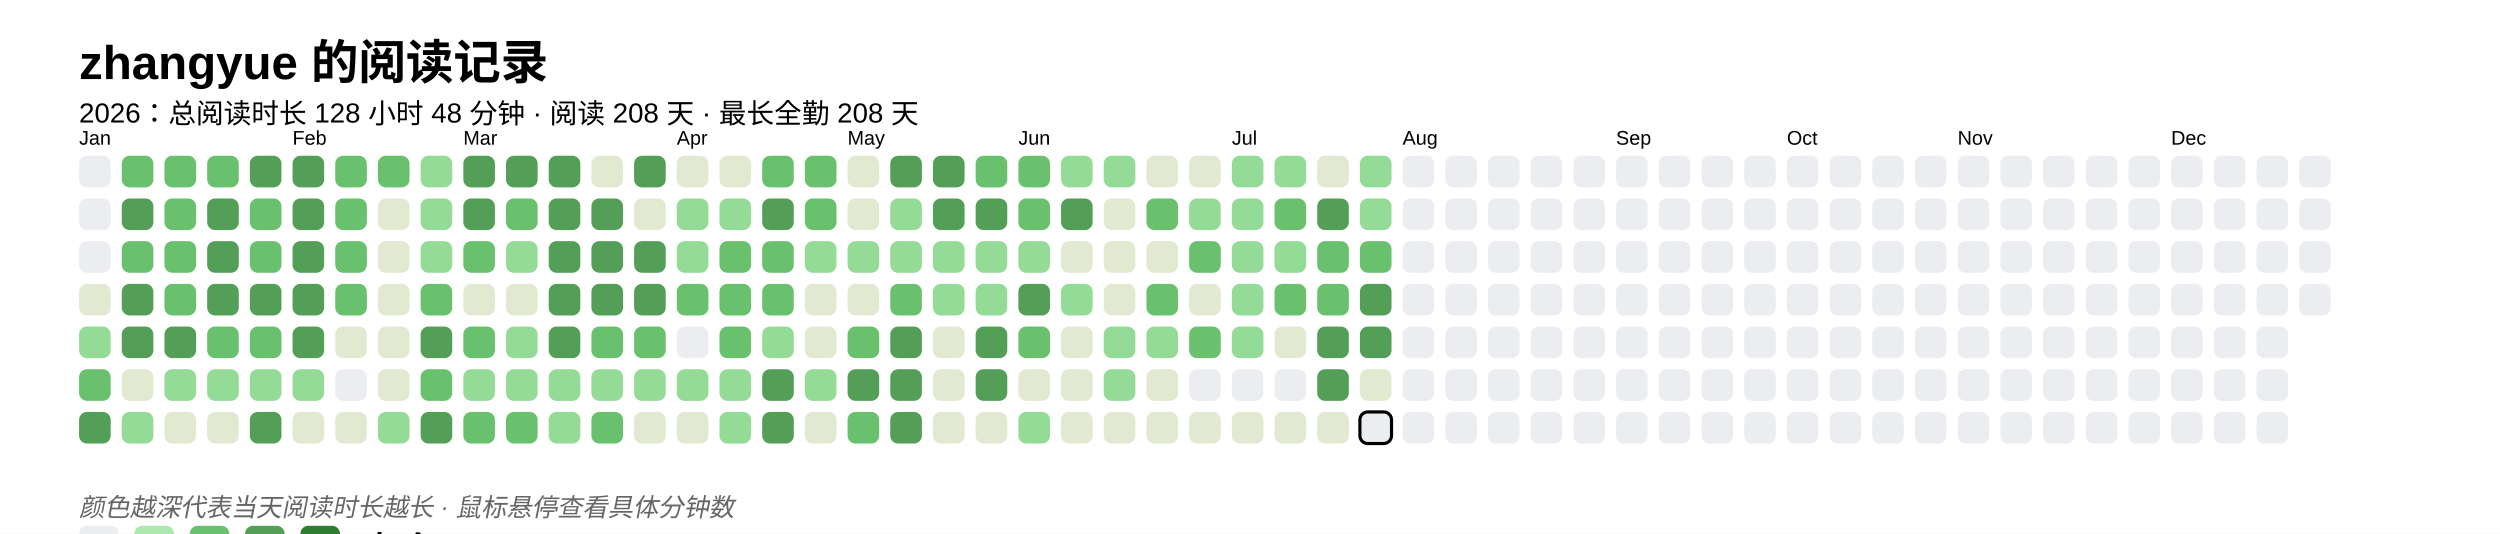
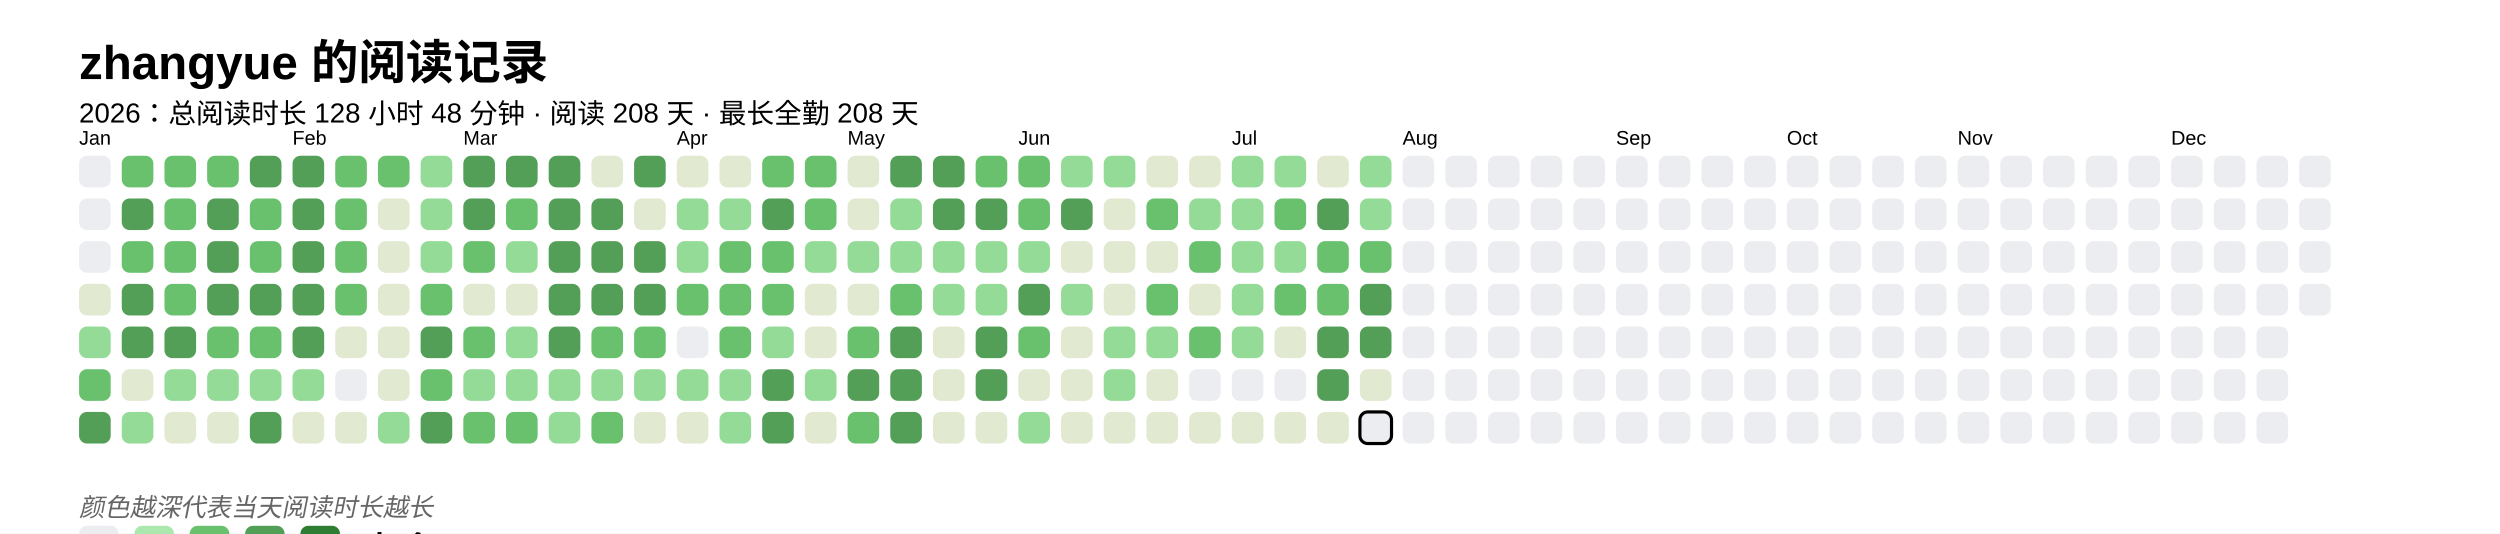
<svg xmlns="http://www.w3.org/2000/svg" baseProfile="full" height="67.5mm" version="1.1" viewBox="0,0,316.2,67.5" width="316.2mm">
  <defs />
  <rect fill="#FFFFFF" height="67.5" width="316.2" x="0" y="0" />
  <text fill="#000000" style="font-size:6px; font-family:Arial; font-weight:bold;" x="10" y="10">zhangyue 的阅读记录</text>
  <text fill="#000000" style="font-size:3.5px; font-family:Arial;" x="10" y="15.5">2026：总阅读时长 128 小时 48 分钟 · 阅读 208 天 · 最长全勤 208 天</text>
  <text fill="#000000" style="font-size:2.5px; font-family:Arial" x="10" y="18.3">Jan</text>
  <rect fill="#EBEDF0" height="4" rx="1" ry="1" width="4" x="10" y="19.7" />
  <rect fill="#EBEDF0" height="4" rx="1" ry="1" width="4" x="10" y="25.1" />
  <rect fill="#EBEDF0" height="4" rx="1" ry="1" width="4" x="10" y="30.5" />
  <rect fill="#e1e9d0" height="4" rx="1" ry="1" width="4" x="10" y="35.9" />
  <rect fill="#93db96" height="4" rx="1" ry="1" width="4" x="10" y="41.3" />
  <rect fill="#69C16E" height="4" rx="1" ry="1" width="4" x="10" y="46.7" />
  <rect fill="#549F57" height="4" rx="1" ry="1" width="4" x="10" y="52.1" />
  <rect fill="#69C16E" height="4" rx="1" ry="1" width="4" x="15.4" y="19.7" />
  <rect fill="#549F57" height="4" rx="1" ry="1" width="4" x="15.4" y="25.1" />
  <rect fill="#69C16E" height="4" rx="1" ry="1" width="4" x="15.4" y="30.5" />
  <rect fill="#549F57" height="4" rx="1" ry="1" width="4" x="15.4" y="35.9" />
  <rect fill="#549F57" height="4" rx="1" ry="1" width="4" x="15.4" y="41.3" />
  <rect fill="#e1e9d0" height="4" rx="1" ry="1" width="4" x="15.4" y="46.7" />
  <rect fill="#93db96" height="4" rx="1" ry="1" width="4" x="15.4" y="52.1" />
  <rect fill="#69C16E" height="4" rx="1" ry="1" width="4" x="20.8" y="19.7" />
  <rect fill="#69C16E" height="4" rx="1" ry="1" width="4" x="20.8" y="25.1" />
  <rect fill="#69C16E" height="4" rx="1" ry="1" width="4" x="20.8" y="30.5" />
  <rect fill="#69C16E" height="4" rx="1" ry="1" width="4" x="20.8" y="35.9" />
  <rect fill="#549F57" height="4" rx="1" ry="1" width="4" x="20.8" y="41.3" />
  <rect fill="#93db96" height="4" rx="1" ry="1" width="4" x="20.8" y="46.7" />
  <rect fill="#e1e9d0" height="4" rx="1" ry="1" width="4" x="20.8" y="52.1" />
  <rect fill="#69C16E" height="4" rx="1" ry="1" width="4" x="26.2" y="19.7" />
  <rect fill="#549F57" height="4" rx="1" ry="1" width="4" x="26.2" y="25.1" />
  <rect fill="#549F57" height="4" rx="1" ry="1" width="4" x="26.2" y="30.5" />
  <rect fill="#549F57" height="4" rx="1" ry="1" width="4" x="26.2" y="35.9" />
  <rect fill="#69C16E" height="4" rx="1" ry="1" width="4" x="26.2" y="41.3" />
  <rect fill="#93db96" height="4" rx="1" ry="1" width="4" x="26.2" y="46.7" />
  <rect fill="#e1e9d0" height="4" rx="1" ry="1" width="4" x="26.2" y="52.1" />
  <rect fill="#549F57" height="4" rx="1" ry="1" width="4" x="31.6" y="19.7" />
  <rect fill="#69C16E" height="4" rx="1" ry="1" width="4" x="31.6" y="25.1" />
  <rect fill="#69C16E" height="4" rx="1" ry="1" width="4" x="31.6" y="30.5" />
  <rect fill="#549F57" height="4" rx="1" ry="1" width="4" x="31.6" y="35.9" />
  <rect fill="#69C16E" height="4" rx="1" ry="1" width="4" x="31.6" y="41.3" />
  <rect fill="#93db96" height="4" rx="1" ry="1" width="4" x="31.6" y="46.7" />
  <rect fill="#549F57" height="4" rx="1" ry="1" width="4" x="31.6" y="52.1" />
  <text fill="#000000" style="font-size:2.5px; font-family:Arial" x="37.0" y="18.3">Feb</text>
  <rect fill="#549F57" height="4" rx="1" ry="1" width="4" x="37.0" y="19.7" />
  <rect fill="#549F57" height="4" rx="1" ry="1" width="4" x="37.0" y="25.1" />
  <rect fill="#549F57" height="4" rx="1" ry="1" width="4" x="37.0" y="30.5" />
  <rect fill="#549F57" height="4" rx="1" ry="1" width="4" x="37.0" y="35.9" />
  <rect fill="#549F57" height="4" rx="1" ry="1" width="4" x="37.0" y="41.3" />
  <rect fill="#93db96" height="4" rx="1" ry="1" width="4" x="37.0" y="46.7" />
  <rect fill="#e1e9d0" height="4" rx="1" ry="1" width="4" x="37.0" y="52.1" />
  <rect fill="#69C16E" height="4" rx="1" ry="1" width="4" x="42.4" y="19.7" />
  <rect fill="#69C16E" height="4" rx="1" ry="1" width="4" x="42.4" y="25.1" />
  <rect fill="#69C16E" height="4" rx="1" ry="1" width="4" x="42.4" y="30.5" />
  <rect fill="#69C16E" height="4" rx="1" ry="1" width="4" x="42.4" y="35.9" />
  <rect fill="#e1e9d0" height="4" rx="1" ry="1" width="4" x="42.4" y="41.3" />
  <rect fill="#EBEDF0" height="4" rx="1" ry="1" width="4" x="42.4" y="46.7" />
  <rect fill="#e1e9d0" height="4" rx="1" ry="1" width="4" x="42.4" y="52.1" />
  <rect fill="#69C16E" height="4" rx="1" ry="1" width="4" x="47.8" y="19.7" />
  <rect fill="#e1e9d0" height="4" rx="1" ry="1" width="4" x="47.8" y="25.1" />
  <rect fill="#e1e9d0" height="4" rx="1" ry="1" width="4" x="47.8" y="30.5" />
  <rect fill="#e1e9d0" height="4" rx="1" ry="1" width="4" x="47.8" y="35.9" />
  <rect fill="#e1e9d0" height="4" rx="1" ry="1" width="4" x="47.8" y="41.3" />
  <rect fill="#e1e9d0" height="4" rx="1" ry="1" width="4" x="47.8" y="46.7" />
  <rect fill="#93db96" height="4" rx="1" ry="1" width="4" x="47.8" y="52.1" />
  <rect fill="#93db96" height="4" rx="1" ry="1" width="4" x="53.2" y="19.7" />
  <rect fill="#93db96" height="4" rx="1" ry="1" width="4" x="53.2" y="25.1" />
  <rect fill="#93db96" height="4" rx="1" ry="1" width="4" x="53.2" y="30.5" />
  <rect fill="#69C16E" height="4" rx="1" ry="1" width="4" x="53.2" y="35.9" />
  <rect fill="#549F57" height="4" rx="1" ry="1" width="4" x="53.2" y="41.3" />
  <rect fill="#69C16E" height="4" rx="1" ry="1" width="4" x="53.2" y="46.7" />
  <rect fill="#549F57" height="4" rx="1" ry="1" width="4" x="53.2" y="52.1" />
  <text fill="#000000" style="font-size:2.5px; font-family:Arial" x="58.6" y="18.3">Mar</text>
  <rect fill="#549F57" height="4" rx="1" ry="1" width="4" x="58.6" y="19.7" />
  <rect fill="#549F57" height="4" rx="1" ry="1" width="4" x="58.6" y="25.1" />
  <rect fill="#69C16E" height="4" rx="1" ry="1" width="4" x="58.6" y="30.5" />
  <rect fill="#e1e9d0" height="4" rx="1" ry="1" width="4" x="58.6" y="35.9" />
  <rect fill="#69C16E" height="4" rx="1" ry="1" width="4" x="58.6" y="41.3" />
  <rect fill="#93db96" height="4" rx="1" ry="1" width="4" x="58.6" y="46.7" />
  <rect fill="#69C16E" height="4" rx="1" ry="1" width="4" x="58.6" y="52.1" />
  <rect fill="#549F57" height="4" rx="1" ry="1" width="4" x="64" y="19.7" />
  <rect fill="#69C16E" height="4" rx="1" ry="1" width="4" x="64" y="25.1" />
  <rect fill="#93db96" height="4" rx="1" ry="1" width="4" x="64" y="30.5" />
  <rect fill="#e1e9d0" height="4" rx="1" ry="1" width="4" x="64" y="35.9" />
  <rect fill="#93db96" height="4" rx="1" ry="1" width="4" x="64" y="41.3" />
  <rect fill="#93db96" height="4" rx="1" ry="1" width="4" x="64" y="46.7" />
  <rect fill="#69C16E" height="4" rx="1" ry="1" width="4" x="64" y="52.1" />
  <rect fill="#549F57" height="4" rx="1" ry="1" width="4" x="69.4" y="19.7" />
  <rect fill="#549F57" height="4" rx="1" ry="1" width="4" x="69.4" y="25.1" />
  <rect fill="#549F57" height="4" rx="1" ry="1" width="4" x="69.4" y="30.5" />
  <rect fill="#549F57" height="4" rx="1" ry="1" width="4" x="69.4" y="35.9" />
  <rect fill="#549F57" height="4" rx="1" ry="1" width="4" x="69.4" y="41.3" />
  <rect fill="#93db96" height="4" rx="1" ry="1" width="4" x="69.4" y="46.7" />
  <rect fill="#93db96" height="4" rx="1" ry="1" width="4" x="69.4" y="52.1" />
  <rect fill="#e1e9d0" height="4" rx="1" ry="1" width="4" x="74.8" y="19.7" />
  <rect fill="#549F57" height="4" rx="1" ry="1" width="4" x="74.8" y="25.1" />
  <rect fill="#549F57" height="4" rx="1" ry="1" width="4" x="74.8" y="30.5" />
  <rect fill="#549F57" height="4" rx="1" ry="1" width="4" x="74.8" y="35.9" />
  <rect fill="#69C16E" height="4" rx="1" ry="1" width="4" x="74.8" y="41.3" />
  <rect fill="#93db96" height="4" rx="1" ry="1" width="4" x="74.8" y="46.7" />
  <rect fill="#69C16E" height="4" rx="1" ry="1" width="4" x="74.8" y="52.1" />
  <rect fill="#549F57" height="4" rx="1" ry="1" width="4" x="80.2" y="19.7" />
  <rect fill="#e1e9d0" height="4" rx="1" ry="1" width="4" x="80.2" y="25.1" />
  <rect fill="#549F57" height="4" rx="1" ry="1" width="4" x="80.2" y="30.5" />
  <rect fill="#549F57" height="4" rx="1" ry="1" width="4" x="80.2" y="35.9" />
  <rect fill="#69C16E" height="4" rx="1" ry="1" width="4" x="80.2" y="41.3" />
  <rect fill="#93db96" height="4" rx="1" ry="1" width="4" x="80.2" y="46.7" />
  <rect fill="#e1e9d0" height="4" rx="1" ry="1" width="4" x="80.2" y="52.1" />
  <text fill="#000000" style="font-size:2.5px; font-family:Arial" x="85.6" y="18.3">Apr</text>
  <rect fill="#e1e9d0" height="4" rx="1" ry="1" width="4" x="85.6" y="19.7" />
  <rect fill="#93db96" height="4" rx="1" ry="1" width="4" x="85.6" y="25.1" />
  <rect fill="#93db96" height="4" rx="1" ry="1" width="4" x="85.6" y="30.5" />
  <rect fill="#69C16E" height="4" rx="1" ry="1" width="4" x="85.6" y="35.9" />
  <rect fill="#EBEDF0" height="4" rx="1" ry="1" width="4" x="85.6" y="41.3" />
  <rect fill="#93db96" height="4" rx="1" ry="1" width="4" x="85.6" y="46.7" />
  <rect fill="#e1e9d0" height="4" rx="1" ry="1" width="4" x="85.6" y="52.1" />
  <rect fill="#e1e9d0" height="4" rx="1" ry="1" width="4" x="91" y="19.7" />
  <rect fill="#93db96" height="4" rx="1" ry="1" width="4" x="91" y="25.1" />
  <rect fill="#69C16E" height="4" rx="1" ry="1" width="4" x="91" y="30.5" />
  <rect fill="#69C16E" height="4" rx="1" ry="1" width="4" x="91" y="35.9" />
  <rect fill="#69C16E" height="4" rx="1" ry="1" width="4" x="91" y="41.3" />
  <rect fill="#93db96" height="4" rx="1" ry="1" width="4" x="91" y="46.7" />
  <rect fill="#93db96" height="4" rx="1" ry="1" width="4" x="91" y="52.1" />
  <rect fill="#69C16E" height="4" rx="1" ry="1" width="4" x="96.4" y="19.7" />
  <rect fill="#549F57" height="4" rx="1" ry="1" width="4" x="96.4" y="25.1" />
  <rect fill="#69C16E" height="4" rx="1" ry="1" width="4" x="96.4" y="30.5" />
  <rect fill="#69C16E" height="4" rx="1" ry="1" width="4" x="96.4" y="35.9" />
  <rect fill="#93db96" height="4" rx="1" ry="1" width="4" x="96.4" y="41.3" />
  <rect fill="#549F57" height="4" rx="1" ry="1" width="4" x="96.4" y="46.7" />
  <rect fill="#549F57" height="4" rx="1" ry="1" width="4" x="96.4" y="52.1" />
  <rect fill="#69C16E" height="4" rx="1" ry="1" width="4" x="101.8" y="19.7" />
  <rect fill="#69C16E" height="4" rx="1" ry="1" width="4" x="101.8" y="25.1" />
  <rect fill="#93db96" height="4" rx="1" ry="1" width="4" x="101.8" y="30.5" />
  <rect fill="#e1e9d0" height="4" rx="1" ry="1" width="4" x="101.8" y="35.9" />
  <rect fill="#e1e9d0" height="4" rx="1" ry="1" width="4" x="101.8" y="41.3" />
  <rect fill="#93db96" height="4" rx="1" ry="1" width="4" x="101.8" y="46.7" />
  <rect fill="#e1e9d0" height="4" rx="1" ry="1" width="4" x="101.8" y="52.1" />
  <text fill="#000000" style="font-size:2.5px; font-family:Arial" x="107.2" y="18.3">May</text>
  <rect fill="#e1e9d0" height="4" rx="1" ry="1" width="4" x="107.2" y="19.7" />
  <rect fill="#e1e9d0" height="4" rx="1" ry="1" width="4" x="107.2" y="25.1" />
  <rect fill="#93db96" height="4" rx="1" ry="1" width="4" x="107.2" y="30.5" />
  <rect fill="#e1e9d0" height="4" rx="1" ry="1" width="4" x="107.2" y="35.9" />
  <rect fill="#69C16E" height="4" rx="1" ry="1" width="4" x="107.2" y="41.3" />
  <rect fill="#549F57" height="4" rx="1" ry="1" width="4" x="107.2" y="46.7" />
  <rect fill="#69C16E" height="4" rx="1" ry="1" width="4" x="107.2" y="52.1" />
  <rect fill="#549F57" height="4" rx="1" ry="1" width="4" x="112.6" y="19.7" />
  <rect fill="#93db96" height="4" rx="1" ry="1" width="4" x="112.6" y="25.1" />
  <rect fill="#93db96" height="4" rx="1" ry="1" width="4" x="112.6" y="30.5" />
  <rect fill="#69C16E" height="4" rx="1" ry="1" width="4" x="112.6" y="35.9" />
  <rect fill="#549F57" height="4" rx="1" ry="1" width="4" x="112.6" y="41.3" />
  <rect fill="#549F57" height="4" rx="1" ry="1" width="4" x="112.6" y="46.7" />
  <rect fill="#549F57" height="4" rx="1" ry="1" width="4" x="112.6" y="52.1" />
  <rect fill="#549F57" height="4" rx="1" ry="1" width="4" x="118" y="19.7" />
  <rect fill="#549F57" height="4" rx="1" ry="1" width="4" x="118" y="25.1" />
  <rect fill="#93db96" height="4" rx="1" ry="1" width="4" x="118" y="30.5" />
  <rect fill="#93db96" height="4" rx="1" ry="1" width="4" x="118" y="35.9" />
  <rect fill="#e1e9d0" height="4" rx="1" ry="1" width="4" x="118" y="41.3" />
  <rect fill="#e1e9d0" height="4" rx="1" ry="1" width="4" x="118" y="46.7" />
  <rect fill="#e1e9d0" height="4" rx="1" ry="1" width="4" x="118" y="52.1" />
  <rect fill="#69C16E" height="4" rx="1" ry="1" width="4" x="123.4" y="19.7" />
  <rect fill="#549F57" height="4" rx="1" ry="1" width="4" x="123.4" y="25.1" />
  <rect fill="#93db96" height="4" rx="1" ry="1" width="4" x="123.4" y="30.5" />
  <rect fill="#93db96" height="4" rx="1" ry="1" width="4" x="123.4" y="35.9" />
  <rect fill="#549F57" height="4" rx="1" ry="1" width="4" x="123.4" y="41.3" />
  <rect fill="#549F57" height="4" rx="1" ry="1" width="4" x="123.4" y="46.7" />
  <rect fill="#e1e9d0" height="4" rx="1" ry="1" width="4" x="123.4" y="52.1" />
  <text fill="#000000" style="font-size:2.5px; font-family:Arial" x="128.8" y="18.3">Jun</text>
  <rect fill="#69C16E" height="4" rx="1" ry="1" width="4" x="128.8" y="19.7" />
  <rect fill="#69C16E" height="4" rx="1" ry="1" width="4" x="128.8" y="25.1" />
  <rect fill="#93db96" height="4" rx="1" ry="1" width="4" x="128.8" y="30.5" />
  <rect fill="#549F57" height="4" rx="1" ry="1" width="4" x="128.8" y="35.9" />
  <rect fill="#69C16E" height="4" rx="1" ry="1" width="4" x="128.8" y="41.3" />
  <rect fill="#e1e9d0" height="4" rx="1" ry="1" width="4" x="128.8" y="46.7" />
  <rect fill="#93db96" height="4" rx="1" ry="1" width="4" x="128.8" y="52.1" />
  <rect fill="#93db96" height="4" rx="1" ry="1" width="4" x="134.2" y="19.7" />
  <rect fill="#549F57" height="4" rx="1" ry="1" width="4" x="134.2" y="25.1" />
  <rect fill="#e1e9d0" height="4" rx="1" ry="1" width="4" x="134.2" y="30.5" />
  <rect fill="#93db96" height="4" rx="1" ry="1" width="4" x="134.2" y="35.9" />
  <rect fill="#e1e9d0" height="4" rx="1" ry="1" width="4" x="134.2" y="41.3" />
  <rect fill="#e1e9d0" height="4" rx="1" ry="1" width="4" x="134.2" y="46.7" />
  <rect fill="#e1e9d0" height="4" rx="1" ry="1" width="4" x="134.2" y="52.1" />
  <rect fill="#93db96" height="4" rx="1" ry="1" width="4" x="139.6" y="19.7" />
  <rect fill="#e1e9d0" height="4" rx="1" ry="1" width="4" x="139.6" y="25.1" />
  <rect fill="#e1e9d0" height="4" rx="1" ry="1" width="4" x="139.6" y="30.5" />
  <rect fill="#e1e9d0" height="4" rx="1" ry="1" width="4" x="139.6" y="35.9" />
  <rect fill="#93db96" height="4" rx="1" ry="1" width="4" x="139.6" y="41.3" />
  <rect fill="#93db96" height="4" rx="1" ry="1" width="4" x="139.6" y="46.7" />
  <rect fill="#e1e9d0" height="4" rx="1" ry="1" width="4" x="139.6" y="52.1" />
  <rect fill="#e1e9d0" height="4" rx="1" ry="1" width="4" x="145" y="19.7" />
  <rect fill="#69C16E" height="4" rx="1" ry="1" width="4" x="145" y="25.1" />
  <rect fill="#e1e9d0" height="4" rx="1" ry="1" width="4" x="145" y="30.5" />
  <rect fill="#69C16E" height="4" rx="1" ry="1" width="4" x="145" y="35.9" />
  <rect fill="#93db96" height="4" rx="1" ry="1" width="4" x="145" y="41.3" />
  <rect fill="#e1e9d0" height="4" rx="1" ry="1" width="4" x="145" y="46.7" />
  <rect fill="#e1e9d0" height="4" rx="1" ry="1" width="4" x="145" y="52.1" />
  <rect fill="#e1e9d0" height="4" rx="1" ry="1" width="4" x="150.4" y="19.7" />
  <rect fill="#93db96" height="4" rx="1" ry="1" width="4" x="150.4" y="25.1" />
  <rect fill="#69C16E" height="4" rx="1" ry="1" width="4" x="150.4" y="30.5" />
  <rect fill="#e1e9d0" height="4" rx="1" ry="1" width="4" x="150.4" y="35.9" />
  <rect fill="#69C16E" height="4" rx="1" ry="1" width="4" x="150.4" y="41.3" />
  <rect fill="#EBEDF0" height="4" rx="1" ry="1" width="4" x="150.4" y="46.7" />
  <rect fill="#e1e9d0" height="4" rx="1" ry="1" width="4" x="150.4" y="52.1" />
  <text fill="#000000" style="font-size:2.5px; font-family:Arial" x="155.8" y="18.3">Jul</text>
  <rect fill="#93db96" height="4" rx="1" ry="1" width="4" x="155.8" y="19.7" />
  <rect fill="#93db96" height="4" rx="1" ry="1" width="4" x="155.8" y="25.1" />
  <rect fill="#93db96" height="4" rx="1" ry="1" width="4" x="155.8" y="30.5" />
  <rect fill="#93db96" height="4" rx="1" ry="1" width="4" x="155.8" y="35.9" />
  <rect fill="#93db96" height="4" rx="1" ry="1" width="4" x="155.8" y="41.3" />
  <rect fill="#EBEDF0" height="4" rx="1" ry="1" width="4" x="155.8" y="46.7" />
  <rect fill="#e1e9d0" height="4" rx="1" ry="1" width="4" x="155.8" y="52.1" />
  <rect fill="#93db96" height="4" rx="1" ry="1" width="4" x="161.2" y="19.7" />
  <rect fill="#69C16E" height="4" rx="1" ry="1" width="4" x="161.2" y="25.1" />
  <rect fill="#93db96" height="4" rx="1" ry="1" width="4" x="161.2" y="30.5" />
  <rect fill="#69C16E" height="4" rx="1" ry="1" width="4" x="161.2" y="35.9" />
  <rect fill="#e1e9d0" height="4" rx="1" ry="1" width="4" x="161.2" y="41.3" />
  <rect fill="#EBEDF0" height="4" rx="1" ry="1" width="4" x="161.2" y="46.7" />
  <rect fill="#e1e9d0" height="4" rx="1" ry="1" width="4" x="161.2" y="52.1" />
  <rect fill="#e1e9d0" height="4" rx="1" ry="1" width="4" x="166.6" y="19.7" />
  <rect fill="#549F57" height="4" rx="1" ry="1" width="4" x="166.6" y="25.1" />
  <rect fill="#69C16E" height="4" rx="1" ry="1" width="4" x="166.6" y="30.5" />
  <rect fill="#69C16E" height="4" rx="1" ry="1" width="4" x="166.6" y="35.9" />
  <rect fill="#549F57" height="4" rx="1" ry="1" width="4" x="166.6" y="41.3" />
  <rect fill="#549F57" height="4" rx="1" ry="1" width="4" x="166.6" y="46.7" />
  <rect fill="#e1e9d0" height="4" rx="1" ry="1" width="4" x="166.6" y="52.1" />
  <rect fill="#93db96" height="4" rx="1" ry="1" width="4" x="172" y="19.7" />
  <rect fill="#93db96" height="4" rx="1" ry="1" width="4" x="172" y="25.1" />
  <rect fill="#69C16E" height="4" rx="1" ry="1" width="4" x="172" y="30.5" />
  <rect fill="#549F57" height="4" rx="1" ry="1" width="4" x="172" y="35.9" />
  <rect fill="#549F57" height="4" rx="1" ry="1" width="4" x="172" y="41.3" />
  <rect fill="#e1e9d0" height="4" rx="1" ry="1" width="4" x="172" y="46.7" />
  <rect fill="#EBEDF0" height="4" rx="1" ry="1" width="4" x="172" y="52.1" stroke="#000000" stroke-width="0.4" />
  <text fill="#000000" style="font-size:2.5px; font-family:Arial" x="177.4" y="18.3">Aug</text>
  <rect fill="#EBEDF0" height="4" rx="1" ry="1" width="4" x="177.4" y="19.7" />
  <rect fill="#EBEDF0" height="4" rx="1" ry="1" width="4" x="177.4" y="25.1" />
  <rect fill="#EBEDF0" height="4" rx="1" ry="1" width="4" x="177.4" y="30.5" />
  <rect fill="#EBEDF0" height="4" rx="1" ry="1" width="4" x="177.4" y="35.9" />
  <rect fill="#EBEDF0" height="4" rx="1" ry="1" width="4" x="177.4" y="41.3" />
  <rect fill="#EBEDF0" height="4" rx="1" ry="1" width="4" x="177.4" y="46.7" />
  <rect fill="#EBEDF0" height="4" rx="1" ry="1" width="4" x="177.4" y="52.1" />
  <rect fill="#EBEDF0" height="4" rx="1" ry="1" width="4" x="182.8" y="19.7" />
  <rect fill="#EBEDF0" height="4" rx="1" ry="1" width="4" x="182.8" y="25.1" />
  <rect fill="#EBEDF0" height="4" rx="1" ry="1" width="4" x="182.8" y="30.5" />
  <rect fill="#EBEDF0" height="4" rx="1" ry="1" width="4" x="182.8" y="35.9" />
  <rect fill="#EBEDF0" height="4" rx="1" ry="1" width="4" x="182.8" y="41.3" />
  <rect fill="#EBEDF0" height="4" rx="1" ry="1" width="4" x="182.8" y="46.7" />
  <rect fill="#EBEDF0" height="4" rx="1" ry="1" width="4" x="182.8" y="52.1" />
  <rect fill="#EBEDF0" height="4" rx="1" ry="1" width="4" x="188.2" y="19.7" />
  <rect fill="#EBEDF0" height="4" rx="1" ry="1" width="4" x="188.2" y="25.1" />
  <rect fill="#EBEDF0" height="4" rx="1" ry="1" width="4" x="188.2" y="30.5" />
  <rect fill="#EBEDF0" height="4" rx="1" ry="1" width="4" x="188.2" y="35.9" />
  <rect fill="#EBEDF0" height="4" rx="1" ry="1" width="4" x="188.2" y="41.3" />
  <rect fill="#EBEDF0" height="4" rx="1" ry="1" width="4" x="188.2" y="46.7" />
  <rect fill="#EBEDF0" height="4" rx="1" ry="1" width="4" x="188.2" y="52.1" />
  <rect fill="#EBEDF0" height="4" rx="1" ry="1" width="4" x="193.6" y="19.7" />
  <rect fill="#EBEDF0" height="4" rx="1" ry="1" width="4" x="193.6" y="25.1" />
  <rect fill="#EBEDF0" height="4" rx="1" ry="1" width="4" x="193.6" y="30.5" />
  <rect fill="#EBEDF0" height="4" rx="1" ry="1" width="4" x="193.6" y="35.9" />
  <rect fill="#EBEDF0" height="4" rx="1" ry="1" width="4" x="193.6" y="41.3" />
  <rect fill="#EBEDF0" height="4" rx="1" ry="1" width="4" x="193.6" y="46.7" />
  <rect fill="#EBEDF0" height="4" rx="1" ry="1" width="4" x="193.6" y="52.1" />
  <rect fill="#EBEDF0" height="4" rx="1" ry="1" width="4" x="199" y="19.7" />
  <rect fill="#EBEDF0" height="4" rx="1" ry="1" width="4" x="199" y="25.1" />
  <rect fill="#EBEDF0" height="4" rx="1" ry="1" width="4" x="199" y="30.5" />
  <rect fill="#EBEDF0" height="4" rx="1" ry="1" width="4" x="199" y="35.9" />
  <rect fill="#EBEDF0" height="4" rx="1" ry="1" width="4" x="199" y="41.3" />
  <rect fill="#EBEDF0" height="4" rx="1" ry="1" width="4" x="199" y="46.7" />
  <rect fill="#EBEDF0" height="4" rx="1" ry="1" width="4" x="199" y="52.1" />
  <text fill="#000000" style="font-size:2.5px; font-family:Arial" x="204.4" y="18.3">Sep</text>
  <rect fill="#EBEDF0" height="4" rx="1" ry="1" width="4" x="204.4" y="19.7" />
  <rect fill="#EBEDF0" height="4" rx="1" ry="1" width="4" x="204.4" y="25.1" />
  <rect fill="#EBEDF0" height="4" rx="1" ry="1" width="4" x="204.4" y="30.5" />
  <rect fill="#EBEDF0" height="4" rx="1" ry="1" width="4" x="204.4" y="35.9" />
  <rect fill="#EBEDF0" height="4" rx="1" ry="1" width="4" x="204.4" y="41.3" />
  <rect fill="#EBEDF0" height="4" rx="1" ry="1" width="4" x="204.4" y="46.7" />
  <rect fill="#EBEDF0" height="4" rx="1" ry="1" width="4" x="204.4" y="52.1" />
  <rect fill="#EBEDF0" height="4" rx="1" ry="1" width="4" x="209.8" y="19.7" />
  <rect fill="#EBEDF0" height="4" rx="1" ry="1" width="4" x="209.8" y="25.1" />
  <rect fill="#EBEDF0" height="4" rx="1" ry="1" width="4" x="209.8" y="30.5" />
  <rect fill="#EBEDF0" height="4" rx="1" ry="1" width="4" x="209.8" y="35.9" />
  <rect fill="#EBEDF0" height="4" rx="1" ry="1" width="4" x="209.8" y="41.3" />
  <rect fill="#EBEDF0" height="4" rx="1" ry="1" width="4" x="209.8" y="46.7" />
  <rect fill="#EBEDF0" height="4" rx="1" ry="1" width="4" x="209.8" y="52.1" />
  <rect fill="#EBEDF0" height="4" rx="1" ry="1" width="4" x="215.2" y="19.7" />
  <rect fill="#EBEDF0" height="4" rx="1" ry="1" width="4" x="215.2" y="25.1" />
  <rect fill="#EBEDF0" height="4" rx="1" ry="1" width="4" x="215.2" y="30.5" />
  <rect fill="#EBEDF0" height="4" rx="1" ry="1" width="4" x="215.2" y="35.9" />
  <rect fill="#EBEDF0" height="4" rx="1" ry="1" width="4" x="215.2" y="41.3" />
  <rect fill="#EBEDF0" height="4" rx="1" ry="1" width="4" x="215.2" y="46.7" />
  <rect fill="#EBEDF0" height="4" rx="1" ry="1" width="4" x="215.2" y="52.1" />
  <rect fill="#EBEDF0" height="4" rx="1" ry="1" width="4" x="220.6" y="19.7" />
  <rect fill="#EBEDF0" height="4" rx="1" ry="1" width="4" x="220.6" y="25.1" />
  <rect fill="#EBEDF0" height="4" rx="1" ry="1" width="4" x="220.6" y="30.5" />
  <rect fill="#EBEDF0" height="4" rx="1" ry="1" width="4" x="220.6" y="35.9" />
  <rect fill="#EBEDF0" height="4" rx="1" ry="1" width="4" x="220.6" y="41.3" />
  <rect fill="#EBEDF0" height="4" rx="1" ry="1" width="4" x="220.6" y="46.7" />
  <rect fill="#EBEDF0" height="4" rx="1" ry="1" width="4" x="220.6" y="52.1" />
  <text fill="#000000" style="font-size:2.5px; font-family:Arial" x="226" y="18.3">Oct</text>
  <rect fill="#EBEDF0" height="4" rx="1" ry="1" width="4" x="226" y="19.7" />
  <rect fill="#EBEDF0" height="4" rx="1" ry="1" width="4" x="226" y="25.1" />
  <rect fill="#EBEDF0" height="4" rx="1" ry="1" width="4" x="226" y="30.5" />
  <rect fill="#EBEDF0" height="4" rx="1" ry="1" width="4" x="226" y="35.9" />
  <rect fill="#EBEDF0" height="4" rx="1" ry="1" width="4" x="226" y="41.3" />
  <rect fill="#EBEDF0" height="4" rx="1" ry="1" width="4" x="226" y="46.7" />
  <rect fill="#EBEDF0" height="4" rx="1" ry="1" width="4" x="226" y="52.1" />
  <rect fill="#EBEDF0" height="4" rx="1" ry="1" width="4" x="231.4" y="19.7" />
  <rect fill="#EBEDF0" height="4" rx="1" ry="1" width="4" x="231.4" y="25.1" />
  <rect fill="#EBEDF0" height="4" rx="1" ry="1" width="4" x="231.4" y="30.5" />
  <rect fill="#EBEDF0" height="4" rx="1" ry="1" width="4" x="231.4" y="35.9" />
  <rect fill="#EBEDF0" height="4" rx="1" ry="1" width="4" x="231.4" y="41.3" />
  <rect fill="#EBEDF0" height="4" rx="1" ry="1" width="4" x="231.4" y="46.7" />
  <rect fill="#EBEDF0" height="4" rx="1" ry="1" width="4" x="231.4" y="52.1" />
  <rect fill="#EBEDF0" height="4" rx="1" ry="1" width="4" x="236.8" y="19.7" />
  <rect fill="#EBEDF0" height="4" rx="1" ry="1" width="4" x="236.8" y="25.1" />
  <rect fill="#EBEDF0" height="4" rx="1" ry="1" width="4" x="236.8" y="30.5" />
  <rect fill="#EBEDF0" height="4" rx="1" ry="1" width="4" x="236.8" y="35.9" />
  <rect fill="#EBEDF0" height="4" rx="1" ry="1" width="4" x="236.8" y="41.3" />
  <rect fill="#EBEDF0" height="4" rx="1" ry="1" width="4" x="236.8" y="46.7" />
  <rect fill="#EBEDF0" height="4" rx="1" ry="1" width="4" x="236.8" y="52.1" />
  <rect fill="#EBEDF0" height="4" rx="1" ry="1" width="4" x="242.2" y="19.7" />
  <rect fill="#EBEDF0" height="4" rx="1" ry="1" width="4" x="242.2" y="25.1" />
  <rect fill="#EBEDF0" height="4" rx="1" ry="1" width="4" x="242.2" y="30.5" />
  <rect fill="#EBEDF0" height="4" rx="1" ry="1" width="4" x="242.2" y="35.9" />
  <rect fill="#EBEDF0" height="4" rx="1" ry="1" width="4" x="242.2" y="41.3" />
  <rect fill="#EBEDF0" height="4" rx="1" ry="1" width="4" x="242.2" y="46.7" />
  <rect fill="#EBEDF0" height="4" rx="1" ry="1" width="4" x="242.2" y="52.1" />
  <text fill="#000000" style="font-size:2.5px; font-family:Arial" x="247.6" y="18.3">Nov</text>
  <rect fill="#EBEDF0" height="4" rx="1" ry="1" width="4" x="247.6" y="19.7" />
  <rect fill="#EBEDF0" height="4" rx="1" ry="1" width="4" x="247.6" y="25.1" />
  <rect fill="#EBEDF0" height="4" rx="1" ry="1" width="4" x="247.6" y="30.5" />
  <rect fill="#EBEDF0" height="4" rx="1" ry="1" width="4" x="247.6" y="35.9" />
  <rect fill="#EBEDF0" height="4" rx="1" ry="1" width="4" x="247.6" y="41.3" />
  <rect fill="#EBEDF0" height="4" rx="1" ry="1" width="4" x="247.6" y="46.7" />
  <rect fill="#EBEDF0" height="4" rx="1" ry="1" width="4" x="247.6" y="52.1" />
  <rect fill="#EBEDF0" height="4" rx="1" ry="1" width="4" x="253" y="19.7" />
  <rect fill="#EBEDF0" height="4" rx="1" ry="1" width="4" x="253" y="25.1" />
  <rect fill="#EBEDF0" height="4" rx="1" ry="1" width="4" x="253" y="30.5" />
  <rect fill="#EBEDF0" height="4" rx="1" ry="1" width="4" x="253" y="35.9" />
  <rect fill="#EBEDF0" height="4" rx="1" ry="1" width="4" x="253" y="41.3" />
  <rect fill="#EBEDF0" height="4" rx="1" ry="1" width="4" x="253" y="46.7" />
  <rect fill="#EBEDF0" height="4" rx="1" ry="1" width="4" x="253" y="52.1" />
  <rect fill="#EBEDF0" height="4" rx="1" ry="1" width="4" x="258.4" y="19.7" />
  <rect fill="#EBEDF0" height="4" rx="1" ry="1" width="4" x="258.4" y="25.1" />
  <rect fill="#EBEDF0" height="4" rx="1" ry="1" width="4" x="258.4" y="30.5" />
  <rect fill="#EBEDF0" height="4" rx="1" ry="1" width="4" x="258.4" y="35.9" />
  <rect fill="#EBEDF0" height="4" rx="1" ry="1" width="4" x="258.4" y="41.3" />
  <rect fill="#EBEDF0" height="4" rx="1" ry="1" width="4" x="258.4" y="46.7" />
  <rect fill="#EBEDF0" height="4" rx="1" ry="1" width="4" x="258.4" y="52.1" />
  <rect fill="#EBEDF0" height="4" rx="1" ry="1" width="4" x="263.8" y="19.7" />
  <rect fill="#EBEDF0" height="4" rx="1" ry="1" width="4" x="263.8" y="25.1" />
  <rect fill="#EBEDF0" height="4" rx="1" ry="1" width="4" x="263.8" y="30.5" />
  <rect fill="#EBEDF0" height="4" rx="1" ry="1" width="4" x="263.8" y="35.9" />
  <rect fill="#EBEDF0" height="4" rx="1" ry="1" width="4" x="263.8" y="41.3" />
  <rect fill="#EBEDF0" height="4" rx="1" ry="1" width="4" x="263.8" y="46.7" />
  <rect fill="#EBEDF0" height="4" rx="1" ry="1" width="4" x="263.8" y="52.1" />
  <rect fill="#EBEDF0" height="4" rx="1" ry="1" width="4" x="269.2" y="19.7" />
  <rect fill="#EBEDF0" height="4" rx="1" ry="1" width="4" x="269.2" y="25.1" />
  <rect fill="#EBEDF0" height="4" rx="1" ry="1" width="4" x="269.2" y="30.5" />
  <rect fill="#EBEDF0" height="4" rx="1" ry="1" width="4" x="269.2" y="35.9" />
  <rect fill="#EBEDF0" height="4" rx="1" ry="1" width="4" x="269.2" y="41.3" />
  <rect fill="#EBEDF0" height="4" rx="1" ry="1" width="4" x="269.2" y="46.7" />
  <rect fill="#EBEDF0" height="4" rx="1" ry="1" width="4" x="269.2" y="52.1" />
  <text fill="#000000" style="font-size:2.5px; font-family:Arial" x="274.6" y="18.3">Dec</text>
  <rect fill="#EBEDF0" height="4" rx="1" ry="1" width="4" x="274.6" y="19.7" />
  <rect fill="#EBEDF0" height="4" rx="1" ry="1" width="4" x="274.6" y="25.1" />
  <rect fill="#EBEDF0" height="4" rx="1" ry="1" width="4" x="274.6" y="30.5" />
  <rect fill="#EBEDF0" height="4" rx="1" ry="1" width="4" x="274.6" y="35.9" />
  <rect fill="#EBEDF0" height="4" rx="1" ry="1" width="4" x="274.6" y="41.3" />
  <rect fill="#EBEDF0" height="4" rx="1" ry="1" width="4" x="274.6" y="46.7" />
  <rect fill="#EBEDF0" height="4" rx="1" ry="1" width="4" x="274.6" y="52.1" />
  <rect fill="#EBEDF0" height="4" rx="1" ry="1" width="4" x="280" y="19.7" />
  <rect fill="#EBEDF0" height="4" rx="1" ry="1" width="4" x="280" y="25.1" />
  <rect fill="#EBEDF0" height="4" rx="1" ry="1" width="4" x="280" y="30.5" />
  <rect fill="#EBEDF0" height="4" rx="1" ry="1" width="4" x="280" y="35.9" />
  <rect fill="#EBEDF0" height="4" rx="1" ry="1" width="4" x="280" y="41.3" />
  <rect fill="#EBEDF0" height="4" rx="1" ry="1" width="4" x="280" y="46.7" />
  <rect fill="#EBEDF0" height="4" rx="1" ry="1" width="4" x="280" y="52.1" />
  <rect fill="#EBEDF0" height="4" rx="1" ry="1" width="4" x="285.4" y="19.7" />
  <rect fill="#EBEDF0" height="4" rx="1" ry="1" width="4" x="285.4" y="25.1" />
  <rect fill="#EBEDF0" height="4" rx="1" ry="1" width="4" x="285.4" y="30.5" />
  <rect fill="#EBEDF0" height="4" rx="1" ry="1" width="4" x="285.4" y="35.9" />
  <rect fill="#EBEDF0" height="4" rx="1" ry="1" width="4" x="285.4" y="41.3" />
  <rect fill="#EBEDF0" height="4" rx="1" ry="1" width="4" x="285.4" y="46.7" />
  <rect fill="#EBEDF0" height="4" rx="1" ry="1" width="4" x="285.4" y="52.1" />
  <rect fill="#EBEDF0" height="4" rx="1" ry="1" width="4" x="290.8" y="19.7" />
  <rect fill="#EBEDF0" height="4" rx="1" ry="1" width="4" x="290.8" y="25.1" />
  <rect fill="#EBEDF0" height="4" rx="1" ry="1" width="4" x="290.8" y="30.5" />
  <rect fill="#EBEDF0" height="4" rx="1" ry="1" width="4" x="290.8" y="35.9" />
-   <text fill="#666666" style="font-size:3.2px; font-family:Arial; font-style:italic;" x="10" y="65.3">颜色越深代表当天阅读时长越长 · 鼠标悬停查看具体分钟数</text>
+   <text fill="#666666" style="font-size:3.2px; font-family:Arial; font-style:italic;" x="10" y="65.3">颜色越深代表当天阅读时长越长</text>
  <rect fill="#EBEDF0" x="10.0" y="66.5" width="5.0" height="5.0" rx="1" ry="1" />
  <text fill="#000000" style="font-size:3.5px; font-family:Arial;" x="10.0" y="75.3">0</text>
  <rect fill="#ACE7AE" x="17.0" y="66.5" width="5.0" height="5.0" rx="1" ry="1" />
  <text fill="#000000" style="font-size:3.5px; font-family:Arial;" x="17.0" y="75.3">&lt;30 分</text>
  <rect fill="#69C16E" x="24.0" y="66.5" width="5.0" height="5.0" rx="1" ry="1" />
  <text fill="#000000" style="font-size:3.5px; font-family:Arial;" x="24.0" y="75.3">30-60 分</text>
  <rect fill="#549F57" x="31.0" y="66.5" width="5.0" height="5.0" rx="1" ry="1" />
  <text fill="#000000" style="font-size:3.5px; font-family:Arial;" x="31.0" y="75.3">1-2 小时</text>
  <rect fill="#2F7D32" x="38.0" y="66.5" width="5.0" height="5.0" rx="1" ry="1" />
  <text fill="#000000" style="font-size:3.5px; font-family:Arial;" x="38.0" y="75.3">2 小时+</text>
  <text fill="#000000" style="font-size:4px; font-family:Arial; font-weight:bold;" x="46.0" y="70.7">少</text>
  <text fill="#000000" style="font-size:4px; font-family:Arial; font-weight:bold;" x="51.0" y="70.7">多</text>
</svg>
